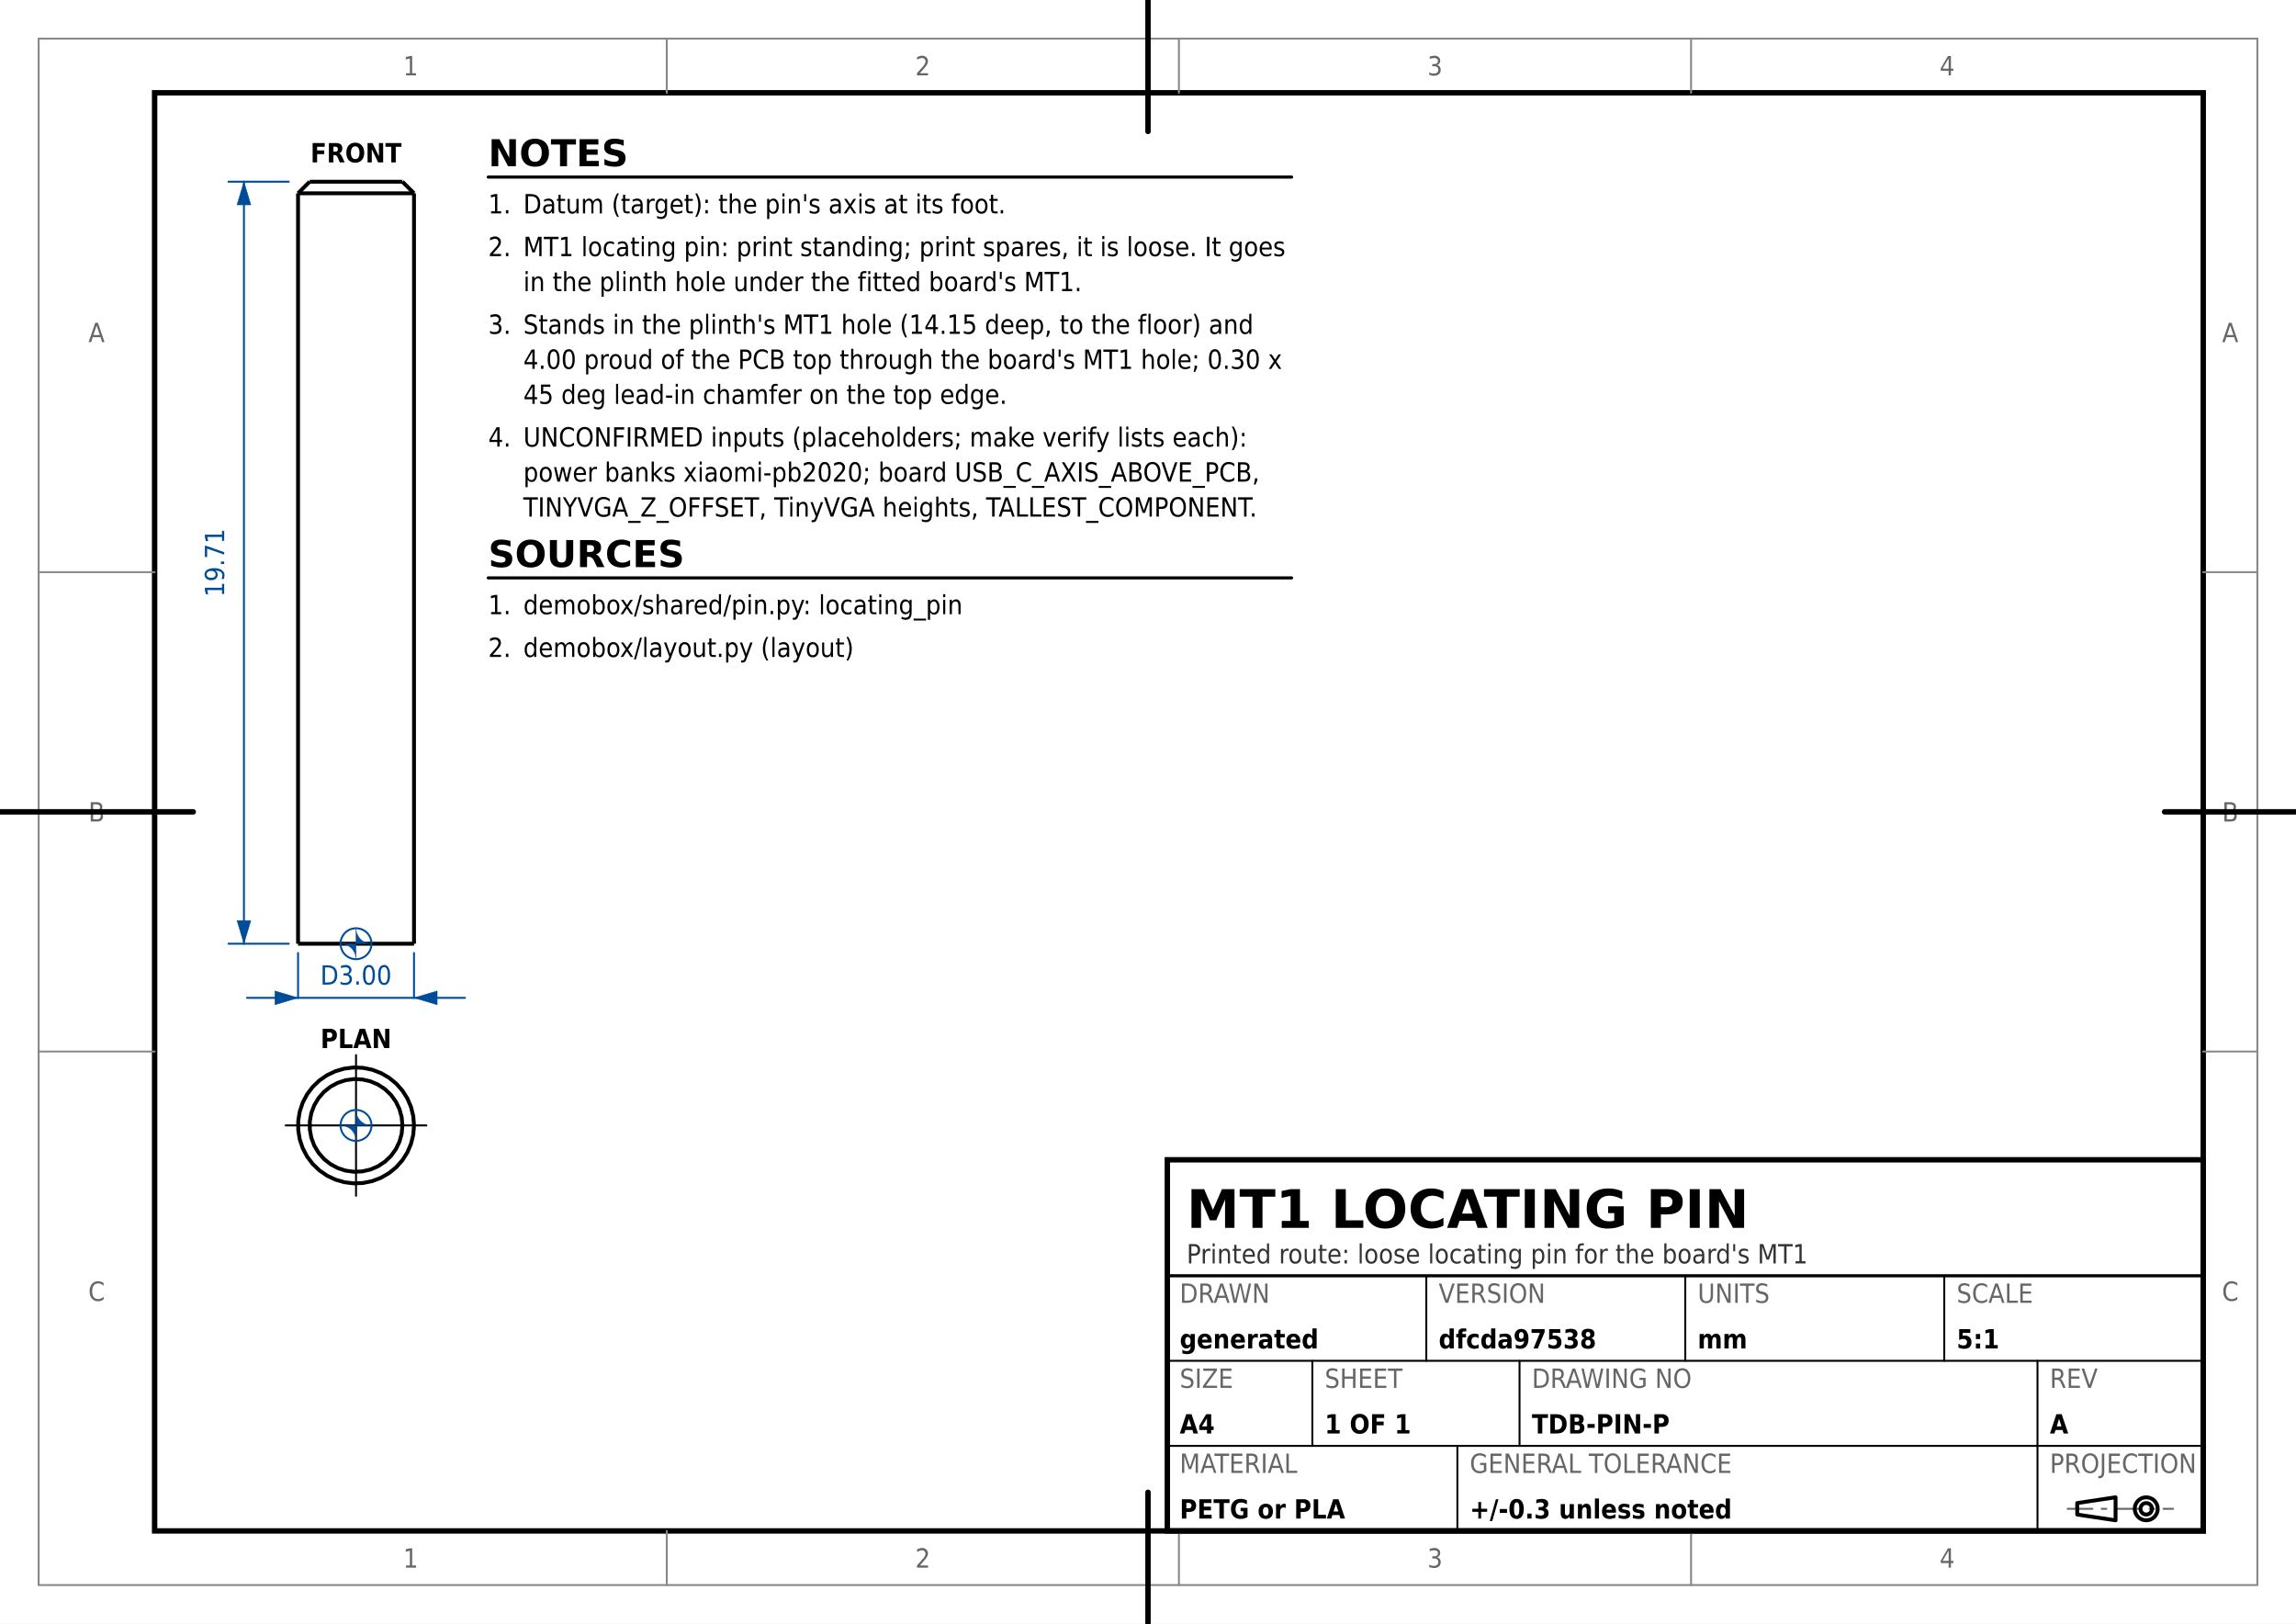
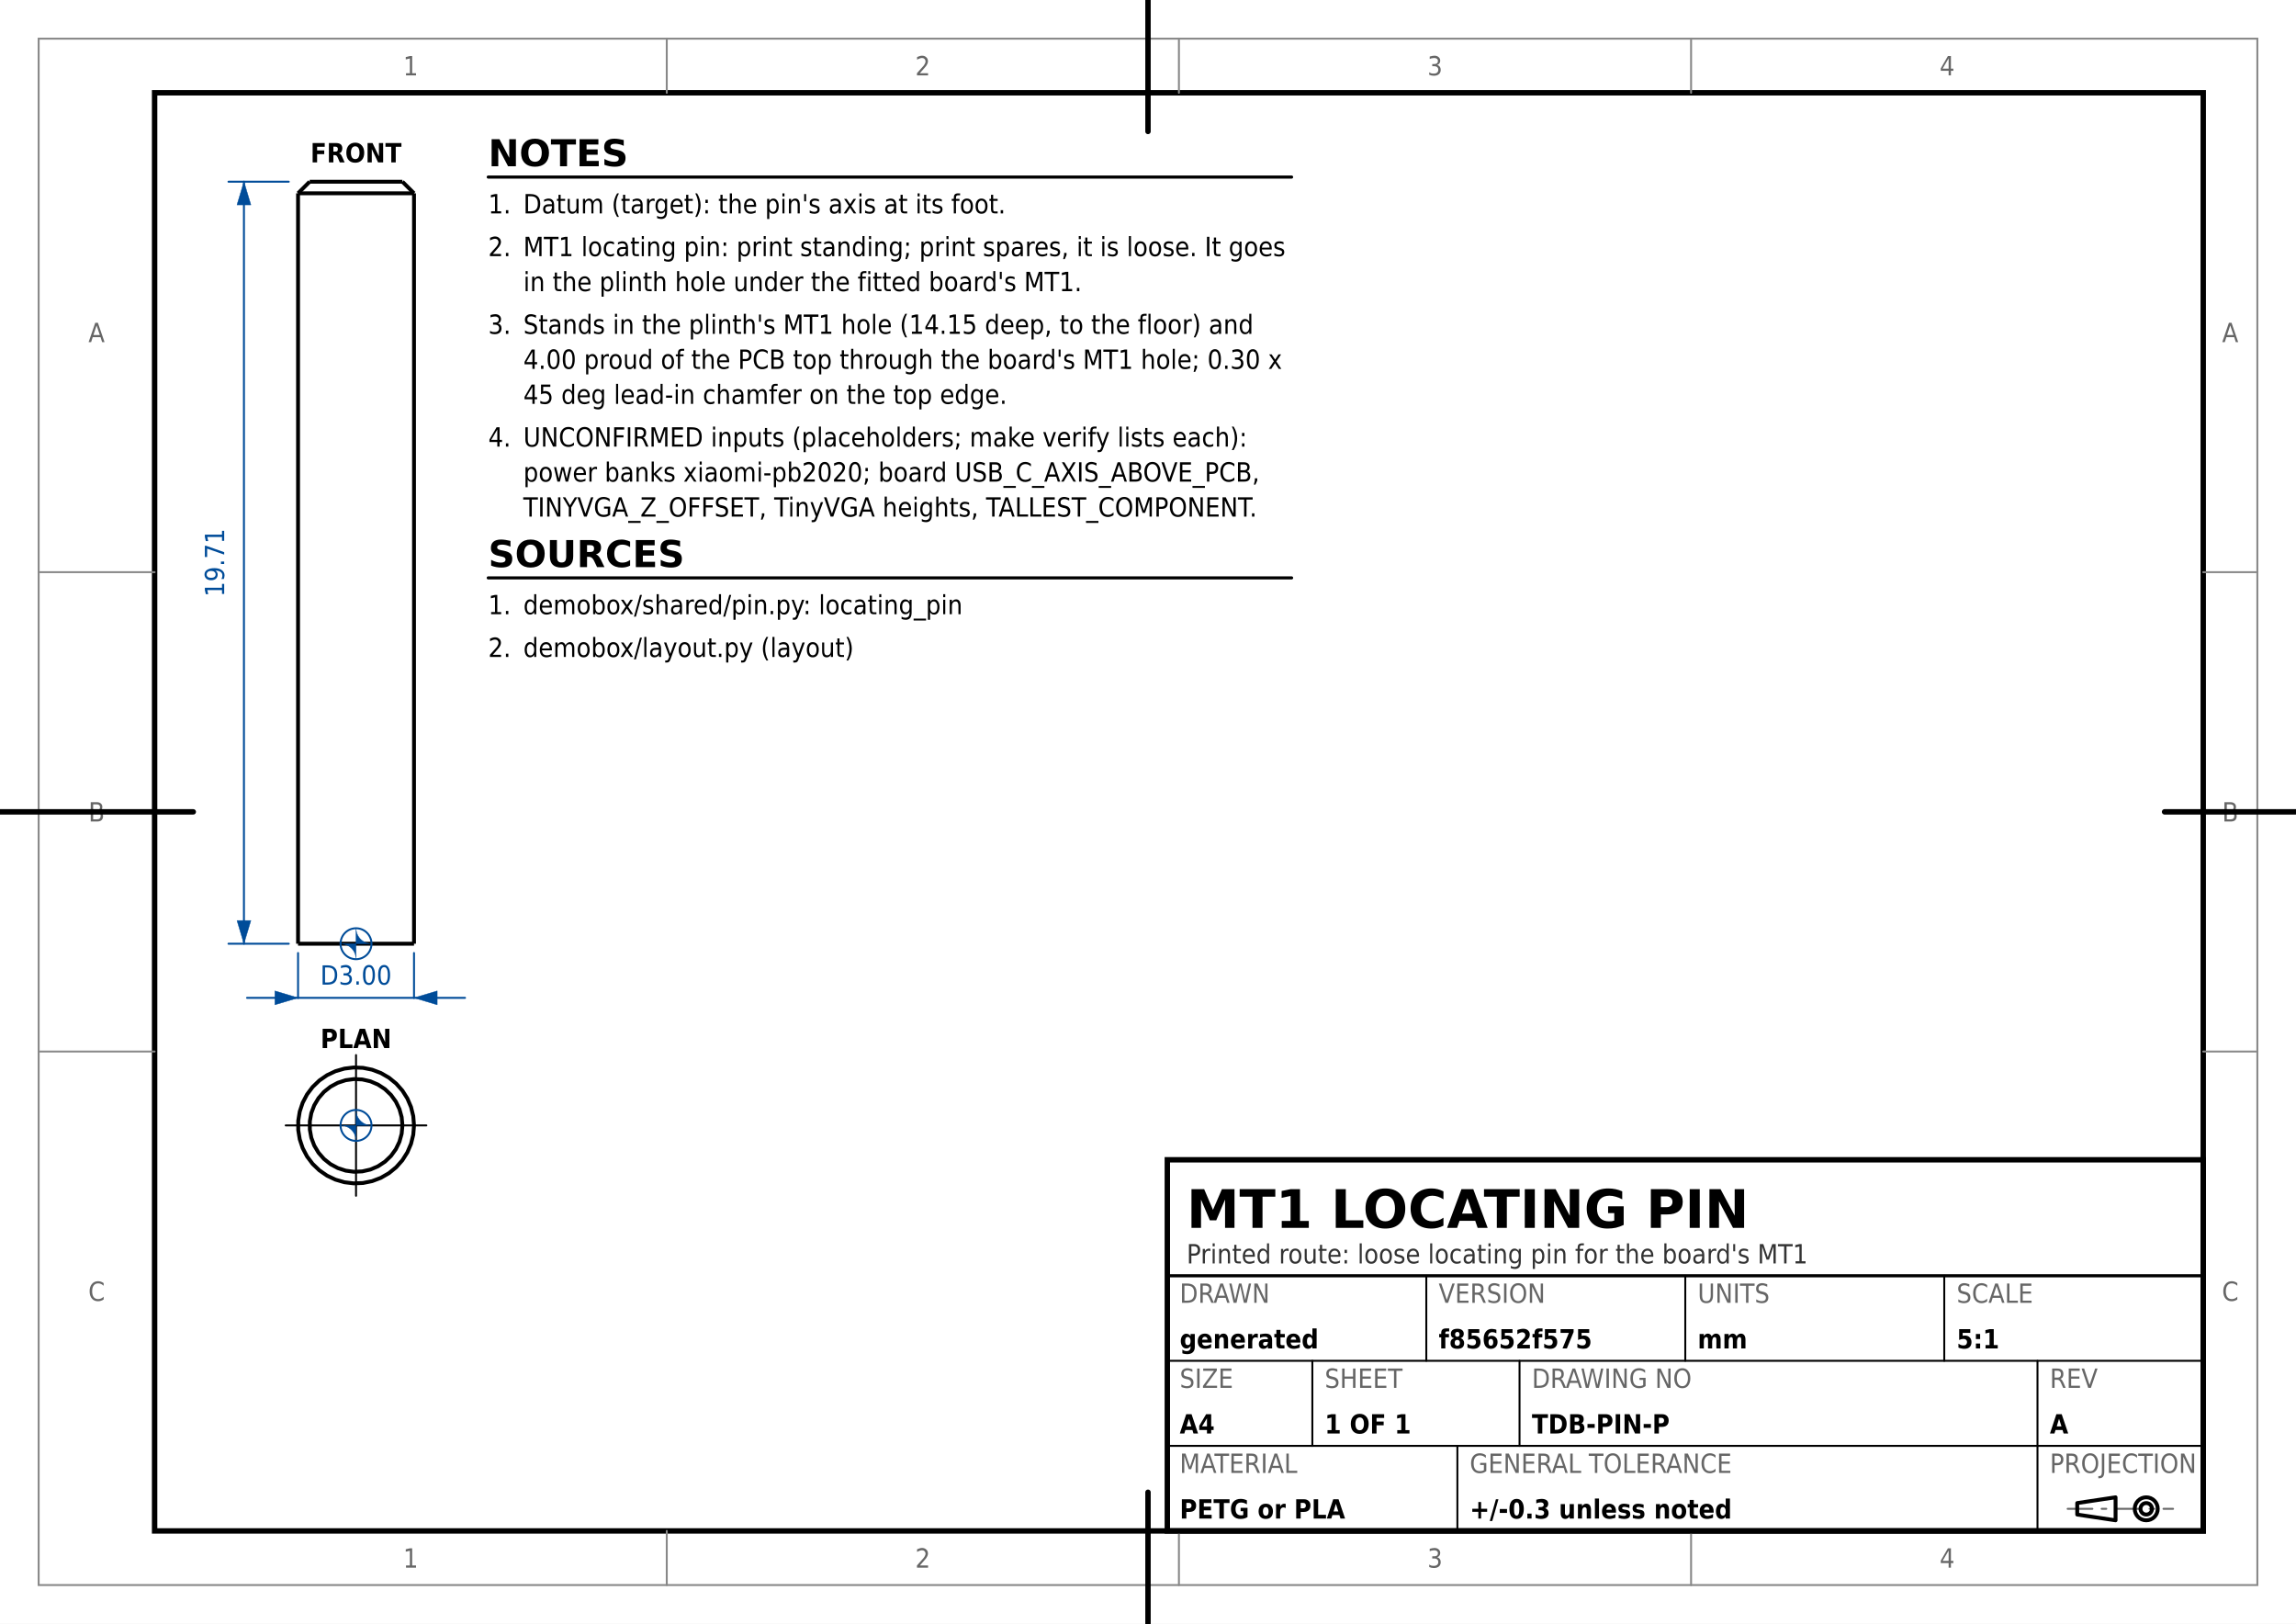
<svg xmlns="http://www.w3.org/2000/svg" version="1.1" width="297mm" height="210mm" viewBox="0 0 297 210">
  <rect width="100%" height="100%" fill="#ffffff" />
  <rect x="5" y="5" width="287" height="200" fill="none" stroke="#888888" stroke-width="0.25" />
  <rect x="20" y="12" width="265" height="186" fill="none" stroke="#000000" stroke-width="0.7" />
  <text x="53.125" y="202.75" font-family="DejaVu Sans Condensed, DejaVu Sans, Liberation Sans, sans-serif" font-size="3.429" fill="#666666" text-anchor="middle">1</text>
  <text x="53.125" y="9.75" font-family="DejaVu Sans Condensed, DejaVu Sans, Liberation Sans, sans-serif" font-size="3.429" fill="#666666" text-anchor="middle">1</text>
  <line x1="86.25" y1="205" x2="86.25" y2="198" stroke="#888888" stroke-width="0.25" stroke-linecap="round" />
  <line x1="86.25" y1="12" x2="86.25" y2="5" stroke="#888888" stroke-width="0.25" stroke-linecap="round" />
  <text x="119.375" y="202.75" font-family="DejaVu Sans Condensed, DejaVu Sans, Liberation Sans, sans-serif" font-size="3.429" fill="#666666" text-anchor="middle">2</text>
  <text x="119.375" y="9.75" font-family="DejaVu Sans Condensed, DejaVu Sans, Liberation Sans, sans-serif" font-size="3.429" fill="#666666" text-anchor="middle">2</text>
  <line x1="152.5" y1="205" x2="152.5" y2="198" stroke="#888888" stroke-width="0.25" stroke-linecap="round" />
  <line x1="152.5" y1="12" x2="152.5" y2="5" stroke="#888888" stroke-width="0.25" stroke-linecap="round" />
  <text x="185.625" y="202.75" font-family="DejaVu Sans Condensed, DejaVu Sans, Liberation Sans, sans-serif" font-size="3.429" fill="#666666" text-anchor="middle">3</text>
  <text x="185.625" y="9.75" font-family="DejaVu Sans Condensed, DejaVu Sans, Liberation Sans, sans-serif" font-size="3.429" fill="#666666" text-anchor="middle">3</text>
  <line x1="218.75" y1="205" x2="218.75" y2="198" stroke="#888888" stroke-width="0.25" stroke-linecap="round" />
  <line x1="218.75" y1="12" x2="218.75" y2="5" stroke="#888888" stroke-width="0.25" stroke-linecap="round" />
  <text x="251.875" y="202.75" font-family="DejaVu Sans Condensed, DejaVu Sans, Liberation Sans, sans-serif" font-size="3.429" fill="#666666" text-anchor="middle">4</text>
  <text x="251.875" y="9.75" font-family="DejaVu Sans Condensed, DejaVu Sans, Liberation Sans, sans-serif" font-size="3.429" fill="#666666" text-anchor="middle">4</text>
  <text x="12.5" y="168.25" font-family="DejaVu Sans Condensed, DejaVu Sans, Liberation Sans, sans-serif" font-size="3.429" fill="#666666" text-anchor="middle">C</text>
  <text x="288.5" y="168.25" font-family="DejaVu Sans Condensed, DejaVu Sans, Liberation Sans, sans-serif" font-size="3.429" fill="#666666" text-anchor="middle">C</text>
  <line x1="5" y1="136" x2="20" y2="136" stroke="#888888" stroke-width="0.25" stroke-linecap="round" />
  <line x1="285" y1="136" x2="292" y2="136" stroke="#888888" stroke-width="0.25" stroke-linecap="round" />
  <text x="12.5" y="106.25" font-family="DejaVu Sans Condensed, DejaVu Sans, Liberation Sans, sans-serif" font-size="3.429" fill="#666666" text-anchor="middle">B</text>
  <text x="288.5" y="106.25" font-family="DejaVu Sans Condensed, DejaVu Sans, Liberation Sans, sans-serif" font-size="3.429" fill="#666666" text-anchor="middle">B</text>
  <line x1="5" y1="74" x2="20" y2="74" stroke="#888888" stroke-width="0.25" stroke-linecap="round" />
  <line x1="285" y1="74" x2="292" y2="74" stroke="#888888" stroke-width="0.25" stroke-linecap="round" />
  <text x="12.5" y="44.25" font-family="DejaVu Sans Condensed, DejaVu Sans, Liberation Sans, sans-serif" font-size="3.429" fill="#666666" text-anchor="middle">A</text>
  <text x="288.5" y="44.25" font-family="DejaVu Sans Condensed, DejaVu Sans, Liberation Sans, sans-serif" font-size="3.429" fill="#666666" text-anchor="middle">A</text>
  <line x1="148.5" y1="210" x2="148.5" y2="193" stroke="#000000" stroke-width="0.7" stroke-linecap="round" />
  <line x1="148.5" y1="17" x2="148.5" y2="0" stroke="#000000" stroke-width="0.7" stroke-linecap="round" />
  <line x1="0" y1="105" x2="25" y2="105" stroke="#000000" stroke-width="0.7" stroke-linecap="round" />
  <line x1="280" y1="105" x2="297" y2="105" stroke="#000000" stroke-width="0.7" stroke-linecap="round" />
  <polyline points="53.555,122.055 53.555,25" fill="none" stroke="#000000" stroke-width="0.5" stroke-linejoin="round" />
  <polyline points="38.555,25 38.743,25 39.297,25 40.191,25 41.379,25 42.801,25 44.386,25 46.055,25 47.724,25 49.309,25 50.731,25 51.918,25 52.812,25 53.367,25 53.555,25" fill="none" stroke="#000000" stroke-width="0.5" stroke-linejoin="round" />
  <polyline points="38.555,122.055 38.743,122.055 39.297,122.055 40.191,122.055 41.379,122.055 42.801,122.055 44.386,122.055 46.055,122.055 47.724,122.055 49.309,122.055 50.731,122.055 51.918,122.055 52.812,122.055 53.367,122.055 53.555,122.055" fill="none" stroke="#000000" stroke-width="0.5" stroke-linejoin="round" />
  <polyline points="53.555,25 52.055,23.5" fill="none" stroke="#000000" stroke-width="0.5" stroke-linejoin="round" />
  <polyline points="40.055,23.5 40.205,23.5 40.649,23.5 41.364,23.5 42.314,23.5 43.451,23.5 44.72,23.5 46.055,23.5 47.39,23.5 48.658,23.5 49.796,23.5 50.746,23.5 51.461,23.5 51.904,23.5 52.055,23.5" fill="none" stroke="#000000" stroke-width="0.5" stroke-linejoin="round" />
  <polyline points="38.555,25 38.555,122.055" fill="none" stroke="#000000" stroke-width="0.5" stroke-linejoin="round" />
  <polyline points="40.055,23.5 38.555,25" fill="none" stroke="#000000" stroke-width="0.5" stroke-linejoin="round" />
  <polyline points="53.555,145.555 53.458,144.352 53.169,143.18 52.696,142.07 52.051,141.049 51.25,140.146 50.315,139.382 49.27,138.779 48.141,138.351 46.959,138.109 45.753,138.061 44.555,138.207 43.395,138.542 42.305,139.06 41.311,139.745 40.441,140.582 39.716,141.547 39.155,142.615 38.773,143.76 38.579,144.952 38.579,146.159 38.773,147.35 39.155,148.494 39.716,149.564 40.441,150.529 41.311,151.364 42.305,152.05 43.395,152.567 44.555,152.904 45.753,153.049 46.959,153 48.141,152.759 49.27,152.331 50.315,151.727 51.25,150.964 52.051,150.06 52.696,149.041 53.169,147.93 53.458,146.758 53.555,145.555" fill="none" stroke="#000000" stroke-width="0.5" stroke-linejoin="round" />
  <polyline points="52.055,145.555 51.958,144.483 51.672,143.447 51.205,142.477 50.573,141.607 49.796,140.864 48.898,140.272 47.909,139.849 46.86,139.609 45.786,139.561 44.72,139.706 43.697,140.038 42.749,140.548 41.908,141.218 41.201,142.029 40.649,142.952 40.271,143.959 40.079,145.017 40.079,146.093 40.271,147.151 40.649,148.159 41.201,149.082 41.908,149.892 42.749,150.562 43.697,151.072 44.72,151.405 45.786,151.549 46.86,151.5 47.909,151.262 48.898,150.839 49.796,150.246 50.573,149.502 51.205,148.632 51.672,147.663 51.958,146.626 52.055,145.555" fill="none" stroke="#000000" stroke-width="0.5" stroke-linejoin="round" />
  <line x1="36.955" y1="145.555" x2="55.155" y2="145.555" stroke="#000000" stroke-width="0.25" stroke-linecap="round" />
  <line x1="46.055" y1="154.655" x2="46.055" y2="136.455" stroke="#000000" stroke-width="0.25" stroke-linecap="round" />
  <circle cx="46.055" cy="122.055" r="2" fill="none" stroke="#004c99" stroke-width="0.25" />
  <path d="M 46.055 122.055 L 48.055 122.055 A 2.0 2.0 0 0 1 46.055 120.055 Z" fill="#004c99" stroke="#004c99" stroke-width="0.05" stroke-linejoin="round" stroke-linecap="round" />
  <path d="M 46.055 122.055 L 44.055 122.055 A 2.0 2.0 0 0 1 46.055 124.055 Z" fill="#004c99" stroke="#004c99" stroke-width="0.05" stroke-linejoin="round" stroke-linecap="round" />
  <circle cx="46.055" cy="145.555" r="2" fill="none" stroke="#004c99" stroke-width="0.25" />
  <path d="M 46.055 145.555 L 48.055 145.555 A 2.0 2.0 0 0 1 46.055 143.555 Z" fill="#004c99" stroke="#004c99" stroke-width="0.05" stroke-linejoin="round" stroke-linecap="round" />
  <path d="M 46.055 145.555 L 44.055 145.555 A 2.0 2.0 0 0 1 46.055 147.555 Z" fill="#004c99" stroke="#004c99" stroke-width="0.05" stroke-linejoin="round" stroke-linecap="round" />
  <line x1="37.355" y1="122.055" x2="29.555" y2="122.055" stroke="#004c99" stroke-width="0.25" stroke-linecap="round" />
  <line x1="37.355" y1="23.5" x2="29.555" y2="23.5" stroke="#004c99" stroke-width="0.25" stroke-linecap="round" />
  <line x1="31.555" y1="122.055" x2="31.555" y2="23.5" stroke="#004c99" stroke-width="0.25" stroke-linecap="round" />
  <polygon points="31.555,122.055 32.455,119.055 30.655,119.055" fill="#004c99" stroke="#004c99" stroke-width="0.05" stroke-linejoin="round" />
  <polygon points="31.555,23.5 30.655,26.5 32.455,26.5" fill="#004c99" stroke="#004c99" stroke-width="0.05" stroke-linejoin="round" />
  <text x="29" y="72.778" font-family="DejaVu Sans Condensed, DejaVu Sans, Liberation Sans, sans-serif" font-size="3.429" fill="#004c99" text-anchor="middle" transform="rotate(-90 29 72.7775)">19.71</text>
  <line x1="38.555" y1="123.255" x2="38.555" y2="129.055" stroke="#004c99" stroke-width="0.25" stroke-linecap="round" />
  <line x1="53.555" y1="123.255" x2="53.555" y2="129.055" stroke="#004c99" stroke-width="0.25" stroke-linecap="round" />
  <line x1="38.555" y1="129.055" x2="53.555" y2="129.055" stroke="#004c99" stroke-width="0.25" stroke-linecap="round" />
  <polygon points="38.555,129.055 35.555,128.155 35.555,129.955" fill="#004c99" stroke="#004c99" stroke-width="0.05" stroke-linejoin="round" />
  <polygon points="53.555,129.055 56.555,129.955 56.555,128.155" fill="#004c99" stroke="#004c99" stroke-width="0.05" stroke-linejoin="round" />
  <line x1="31.955" y1="129.055" x2="38.555" y2="129.055" stroke="#004c99" stroke-width="0.25" stroke-linecap="round" />
  <line x1="53.555" y1="129.055" x2="60.155" y2="129.055" stroke="#004c99" stroke-width="0.25" stroke-linecap="round" />
  <text x="46.055" y="127.346" font-family="DejaVu Sans Condensed, DejaVu Sans, Liberation Sans, sans-serif" font-size="3.429" fill="#004c99" text-anchor="middle">D3.00</text>
  <text x="46.055" y="21" font-family="DejaVu Sans Condensed, DejaVu Sans, Liberation Sans, sans-serif" font-size="3.429" fill="#000000" text-anchor="middle" font-weight="bold">FRONT</text>
  <text x="46.055" y="135.555" font-family="DejaVu Sans Condensed, DejaVu Sans, Liberation Sans, sans-serif" font-size="3.429" fill="#000000" text-anchor="middle" font-weight="bold">PLAN</text>
  <text x="63.155" y="21.5" font-family="DejaVu Sans, Liberation Sans, sans-serif" font-size="4.801" fill="#000000" text-anchor="start" font-weight="bold">NOTES</text>
  <line x1="63.155" y1="22.9" x2="167.077" y2="22.9" stroke="#000000" stroke-width="0.4" stroke-linecap="round" />
  <text x="63.155" y="27.6" font-family="DejaVu Sans Condensed, DejaVu Sans, Liberation Sans, sans-serif" font-size="3.429" fill="#000000" text-anchor="start">1.</text>
  <text x="67.697" y="27.6" font-family="DejaVu Sans Condensed, DejaVu Sans, Liberation Sans, sans-serif" font-size="3.429" fill="#000000" text-anchor="start">Datum (target): the pin's axis at its foot.</text>
  <text x="63.155" y="33.127" font-family="DejaVu Sans Condensed, DejaVu Sans, Liberation Sans, sans-serif" font-size="3.429" fill="#000000" text-anchor="start">2.</text>
  <text x="67.697" y="33.127" font-family="DejaVu Sans Condensed, DejaVu Sans, Liberation Sans, sans-serif" font-size="3.429" fill="#000000" text-anchor="start">MT1 locating pin: print standing; print spares, it is loose. It goes</text>
  <text x="67.697" y="37.654" font-family="DejaVu Sans Condensed, DejaVu Sans, Liberation Sans, sans-serif" font-size="3.429" fill="#000000" text-anchor="start">in the plinth hole under the fitted board's MT1.</text>
  <text x="63.155" y="43.18" font-family="DejaVu Sans Condensed, DejaVu Sans, Liberation Sans, sans-serif" font-size="3.429" fill="#000000" text-anchor="start">3.</text>
  <text x="67.697" y="43.18" font-family="DejaVu Sans Condensed, DejaVu Sans, Liberation Sans, sans-serif" font-size="3.429" fill="#000000" text-anchor="start">Stands in the plinth's MT1 hole (14.15 deep, to the floor) and</text>
  <text x="67.697" y="47.707" font-family="DejaVu Sans Condensed, DejaVu Sans, Liberation Sans, sans-serif" font-size="3.429" fill="#000000" text-anchor="start">4.00 proud of the PCB top through the board's MT1 hole; 0.30 x</text>
  <text x="67.697" y="52.234" font-family="DejaVu Sans Condensed, DejaVu Sans, Liberation Sans, sans-serif" font-size="3.429" fill="#000000" text-anchor="start">45 deg lead-in chamfer on the top edge.</text>
  <text x="63.155" y="57.761" font-family="DejaVu Sans Condensed, DejaVu Sans, Liberation Sans, sans-serif" font-size="3.429" fill="#000000" text-anchor="start">4.</text>
  <text x="67.697" y="57.761" font-family="DejaVu Sans Condensed, DejaVu Sans, Liberation Sans, sans-serif" font-size="3.429" fill="#000000" text-anchor="start">UNCONFIRMED inputs (placeholders; make verify lists each):</text>
  <text x="67.697" y="62.287" font-family="DejaVu Sans Condensed, DejaVu Sans, Liberation Sans, sans-serif" font-size="3.429" fill="#000000" text-anchor="start">power banks xiaomi-pb2020; board USB_C_AXIS_ABOVE_PCB,</text>
  <text x="67.697" y="66.814" font-family="DejaVu Sans Condensed, DejaVu Sans, Liberation Sans, sans-serif" font-size="3.429" fill="#000000" text-anchor="start">TINYVGA_Z_OFFSET, TinyVGA heights, TALLEST_COMPONENT.</text>
  <text x="63.155" y="73.341" font-family="DejaVu Sans, Liberation Sans, sans-serif" font-size="4.801" fill="#000000" text-anchor="start" font-weight="bold">SOURCES</text>
  <line x1="63.155" y1="74.741" x2="167.077" y2="74.741" stroke="#000000" stroke-width="0.4" stroke-linecap="round" />
  <text x="63.155" y="79.441" font-family="DejaVu Sans Condensed, DejaVu Sans, Liberation Sans, sans-serif" font-size="3.429" fill="#000000" text-anchor="start">1.</text>
  <text x="67.697" y="79.441" font-family="DejaVu Sans Condensed, DejaVu Sans, Liberation Sans, sans-serif" font-size="3.429" fill="#000000" text-anchor="start">demobox/shared/pin.py: locating_pin</text>
  <text x="63.155" y="84.968" font-family="DejaVu Sans Condensed, DejaVu Sans, Liberation Sans, sans-serif" font-size="3.429" fill="#000000" text-anchor="start">2.</text>
  <text x="67.697" y="84.968" font-family="DejaVu Sans Condensed, DejaVu Sans, Liberation Sans, sans-serif" font-size="3.429" fill="#000000" text-anchor="start">demobox/layout.py (layout)</text>
  <rect x="151" y="150" width="134" height="48" fill="none" stroke="#000000" stroke-width="0.7" />
  <line x1="151" y1="165" x2="285" y2="165" stroke="#000000" stroke-width="0.4" stroke-linecap="round" />
  <text x="153.5" y="158.8" font-family="DejaVu Sans, Liberation Sans, sans-serif" font-size="6.859" fill="#000000" text-anchor="start" font-weight="bold">MT1 LOCATING PIN</text>
  <text x="153.5" y="163.4" font-family="DejaVu Sans Condensed, DejaVu Sans, Liberation Sans, sans-serif" font-size="3.429" fill="#333333" text-anchor="start">Printed route: loose locating pin for the board's MT1</text>
  <text x="152.6" y="168.5" font-family="DejaVu Sans Condensed, DejaVu Sans, Liberation Sans, sans-serif" font-size="3.429" fill="#666666" text-anchor="start">DRAWN</text>
  <text x="152.6" y="174.4" font-family="DejaVu Sans Condensed, DejaVu Sans, Liberation Sans, sans-serif" font-size="3.429" fill="#000000" text-anchor="start" font-weight="bold">generated</text>
  <line x1="184.5" y1="176" x2="184.5" y2="165" stroke="#000000" stroke-width="0.25" stroke-linecap="round" />
  <text x="186.1" y="168.5" font-family="DejaVu Sans Condensed, DejaVu Sans, Liberation Sans, sans-serif" font-size="3.429" fill="#666666" text-anchor="start">VERSION</text>
-   <text x="186.1" y="174.4" font-family="DejaVu Sans Condensed, DejaVu Sans, Liberation Sans, sans-serif" font-size="3.429" fill="#000000" text-anchor="start" font-weight="bold">dfcda97538</text>
+   <text x="186.1" y="174.4" font-family="DejaVu Sans Condensed, DejaVu Sans, Liberation Sans, sans-serif" font-size="3.429" fill="#000000" text-anchor="start" font-weight="bold">f85652f575</text>
  <line x1="218" y1="176" x2="218" y2="165" stroke="#000000" stroke-width="0.25" stroke-linecap="round" />
  <text x="219.6" y="168.5" font-family="DejaVu Sans Condensed, DejaVu Sans, Liberation Sans, sans-serif" font-size="3.429" fill="#666666" text-anchor="start">UNITS</text>
  <text x="219.6" y="174.4" font-family="DejaVu Sans Condensed, DejaVu Sans, Liberation Sans, sans-serif" font-size="3.429" fill="#000000" text-anchor="start" font-weight="bold">mm</text>
  <line x1="251.5" y1="176" x2="251.5" y2="165" stroke="#000000" stroke-width="0.25" stroke-linecap="round" />
  <text x="253.1" y="168.5" font-family="DejaVu Sans Condensed, DejaVu Sans, Liberation Sans, sans-serif" font-size="3.429" fill="#666666" text-anchor="start">SCALE</text>
  <text x="253.1" y="174.4" font-family="DejaVu Sans Condensed, DejaVu Sans, Liberation Sans, sans-serif" font-size="3.429" fill="#000000" text-anchor="start" font-weight="bold">5:1</text>
  <line x1="151" y1="176" x2="285" y2="176" stroke="#000000" stroke-width="0.25" stroke-linecap="round" />
  <text x="152.6" y="179.5" font-family="DejaVu Sans Condensed, DejaVu Sans, Liberation Sans, sans-serif" font-size="3.429" fill="#666666" text-anchor="start">SIZE</text>
  <text x="152.6" y="185.4" font-family="DejaVu Sans Condensed, DejaVu Sans, Liberation Sans, sans-serif" font-size="3.429" fill="#000000" text-anchor="start" font-weight="bold">A4</text>
  <line x1="169.76" y1="187" x2="169.76" y2="176" stroke="#000000" stroke-width="0.25" stroke-linecap="round" />
  <text x="171.36" y="179.5" font-family="DejaVu Sans Condensed, DejaVu Sans, Liberation Sans, sans-serif" font-size="3.429" fill="#666666" text-anchor="start">SHEET</text>
  <text x="171.36" y="185.4" font-family="DejaVu Sans Condensed, DejaVu Sans, Liberation Sans, sans-serif" font-size="3.429" fill="#000000" text-anchor="start" font-weight="bold">1 OF 1</text>
  <line x1="196.56" y1="187" x2="196.56" y2="176" stroke="#000000" stroke-width="0.25" stroke-linecap="round" />
  <text x="198.16" y="179.5" font-family="DejaVu Sans Condensed, DejaVu Sans, Liberation Sans, sans-serif" font-size="3.429" fill="#666666" text-anchor="start">DRAWING NO</text>
  <text x="198.16" y="185.4" font-family="DejaVu Sans Condensed, DejaVu Sans, Liberation Sans, sans-serif" font-size="3.429" fill="#000000" text-anchor="start" font-weight="bold">TDB-PIN-P</text>
  <line x1="263.56" y1="187" x2="263.56" y2="176" stroke="#000000" stroke-width="0.25" stroke-linecap="round" />
  <text x="265.16" y="179.5" font-family="DejaVu Sans Condensed, DejaVu Sans, Liberation Sans, sans-serif" font-size="3.429" fill="#666666" text-anchor="start">REV</text>
  <text x="265.16" y="185.4" font-family="DejaVu Sans Condensed, DejaVu Sans, Liberation Sans, sans-serif" font-size="3.429" fill="#000000" text-anchor="start" font-weight="bold">A</text>
  <line x1="151" y1="187" x2="285" y2="187" stroke="#000000" stroke-width="0.25" stroke-linecap="round" />
  <text x="152.6" y="190.5" font-family="DejaVu Sans Condensed, DejaVu Sans, Liberation Sans, sans-serif" font-size="3.429" fill="#666666" text-anchor="start">MATERIAL</text>
  <text x="152.6" y="196.4" font-family="DejaVu Sans Condensed, DejaVu Sans, Liberation Sans, sans-serif" font-size="3.429" fill="#000000" text-anchor="start" font-weight="bold">PETG or PLA</text>
  <line x1="188.52" y1="198" x2="188.52" y2="187" stroke="#000000" stroke-width="0.25" stroke-linecap="round" />
  <text x="190.12" y="190.5" font-family="DejaVu Sans Condensed, DejaVu Sans, Liberation Sans, sans-serif" font-size="3.429" fill="#666666" text-anchor="start">GENERAL TOLERANCE</text>
  <text x="190.12" y="196.4" font-family="DejaVu Sans Condensed, DejaVu Sans, Liberation Sans, sans-serif" font-size="3.429" fill="#000000" text-anchor="start" font-weight="bold">+/-0.3 unless noted</text>
  <line x1="263.56" y1="198" x2="263.56" y2="187" stroke="#000000" stroke-width="0.25" stroke-linecap="round" />
  <text x="265.16" y="190.5" font-family="DejaVu Sans Condensed, DejaVu Sans, Liberation Sans, sans-serif" font-size="3.429" fill="#666666" text-anchor="start">PROJECTION</text>
  <line x1="267.46" y1="195.14" x2="281.1" y2="195.14" stroke="#666666" stroke-width="0.25" stroke-linecap="round" stroke-dasharray="3.2,1.2,0.6,1.2" />
  <polygon points="268.7,194.396 273.66,193.652 273.66,196.628 268.7,195.884" fill="none" stroke="#000000" stroke-width="0.5" stroke-linejoin="round" />
  <circle cx="277.628" cy="195.14" r="1.488" fill="none" stroke="#000000" stroke-width="0.5" />
  <circle cx="277.628" cy="195.14" r="0.744" fill="none" stroke="#000000" stroke-width="0.5" />
</svg>
